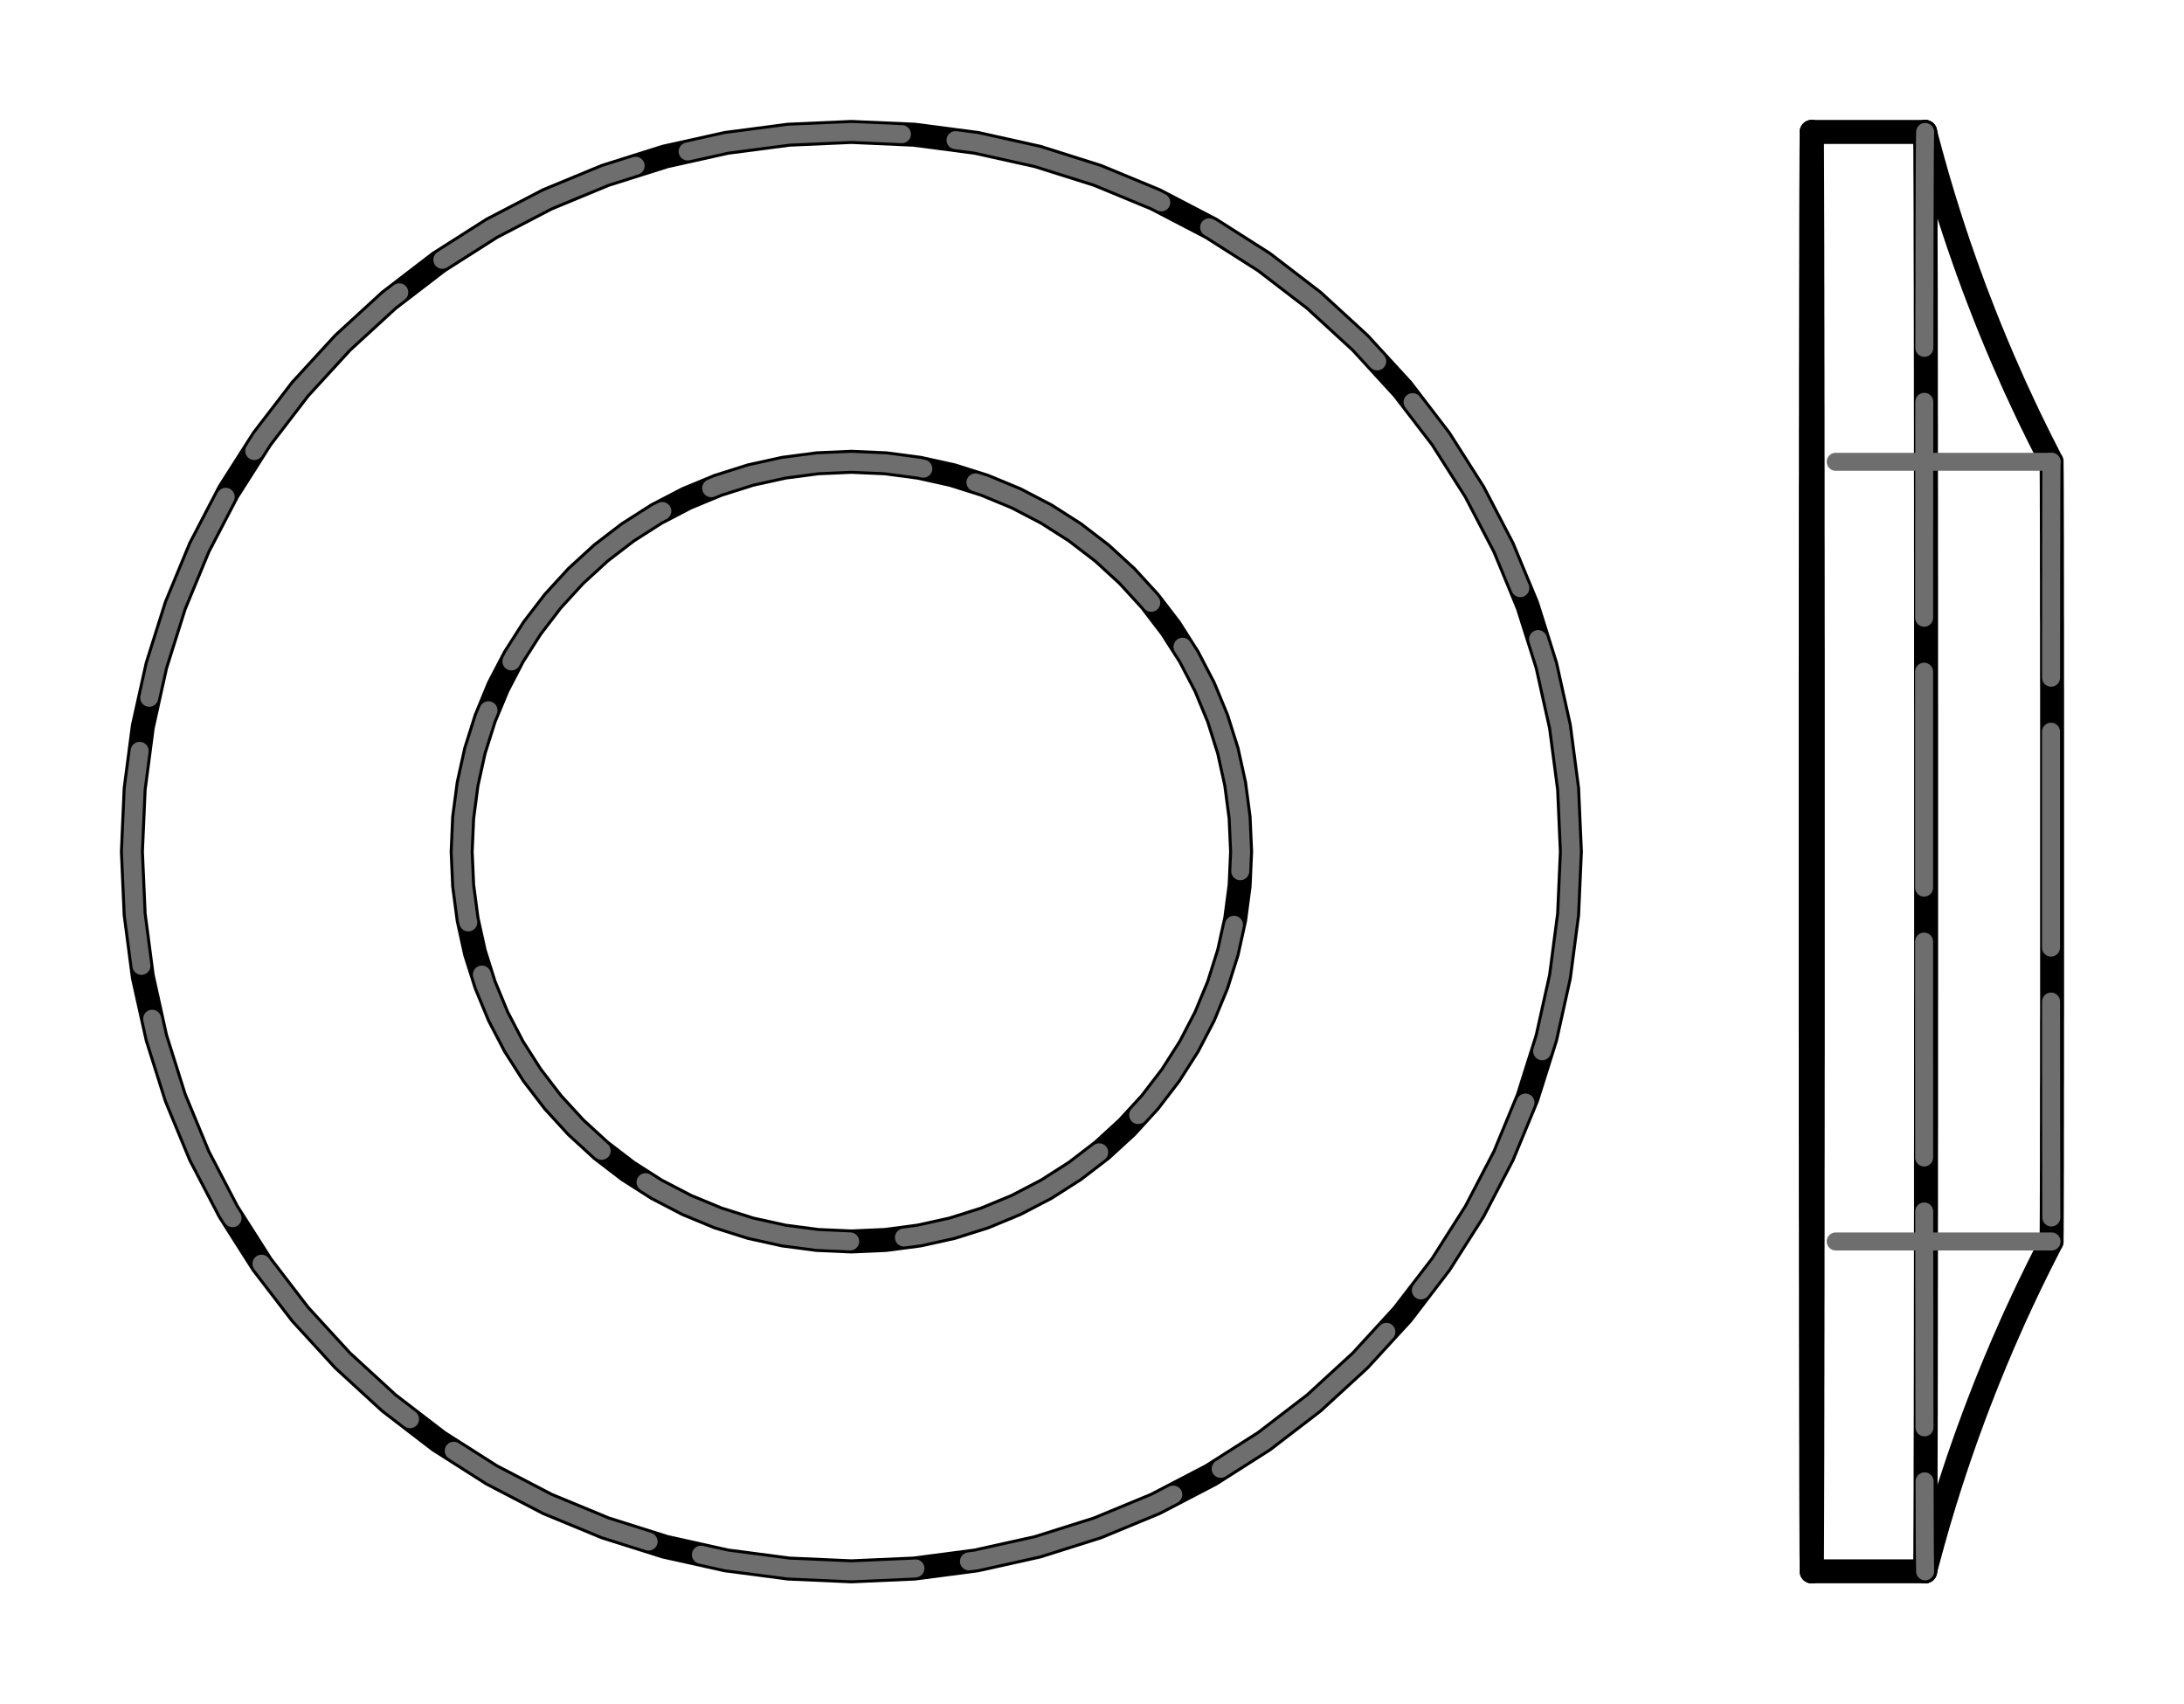
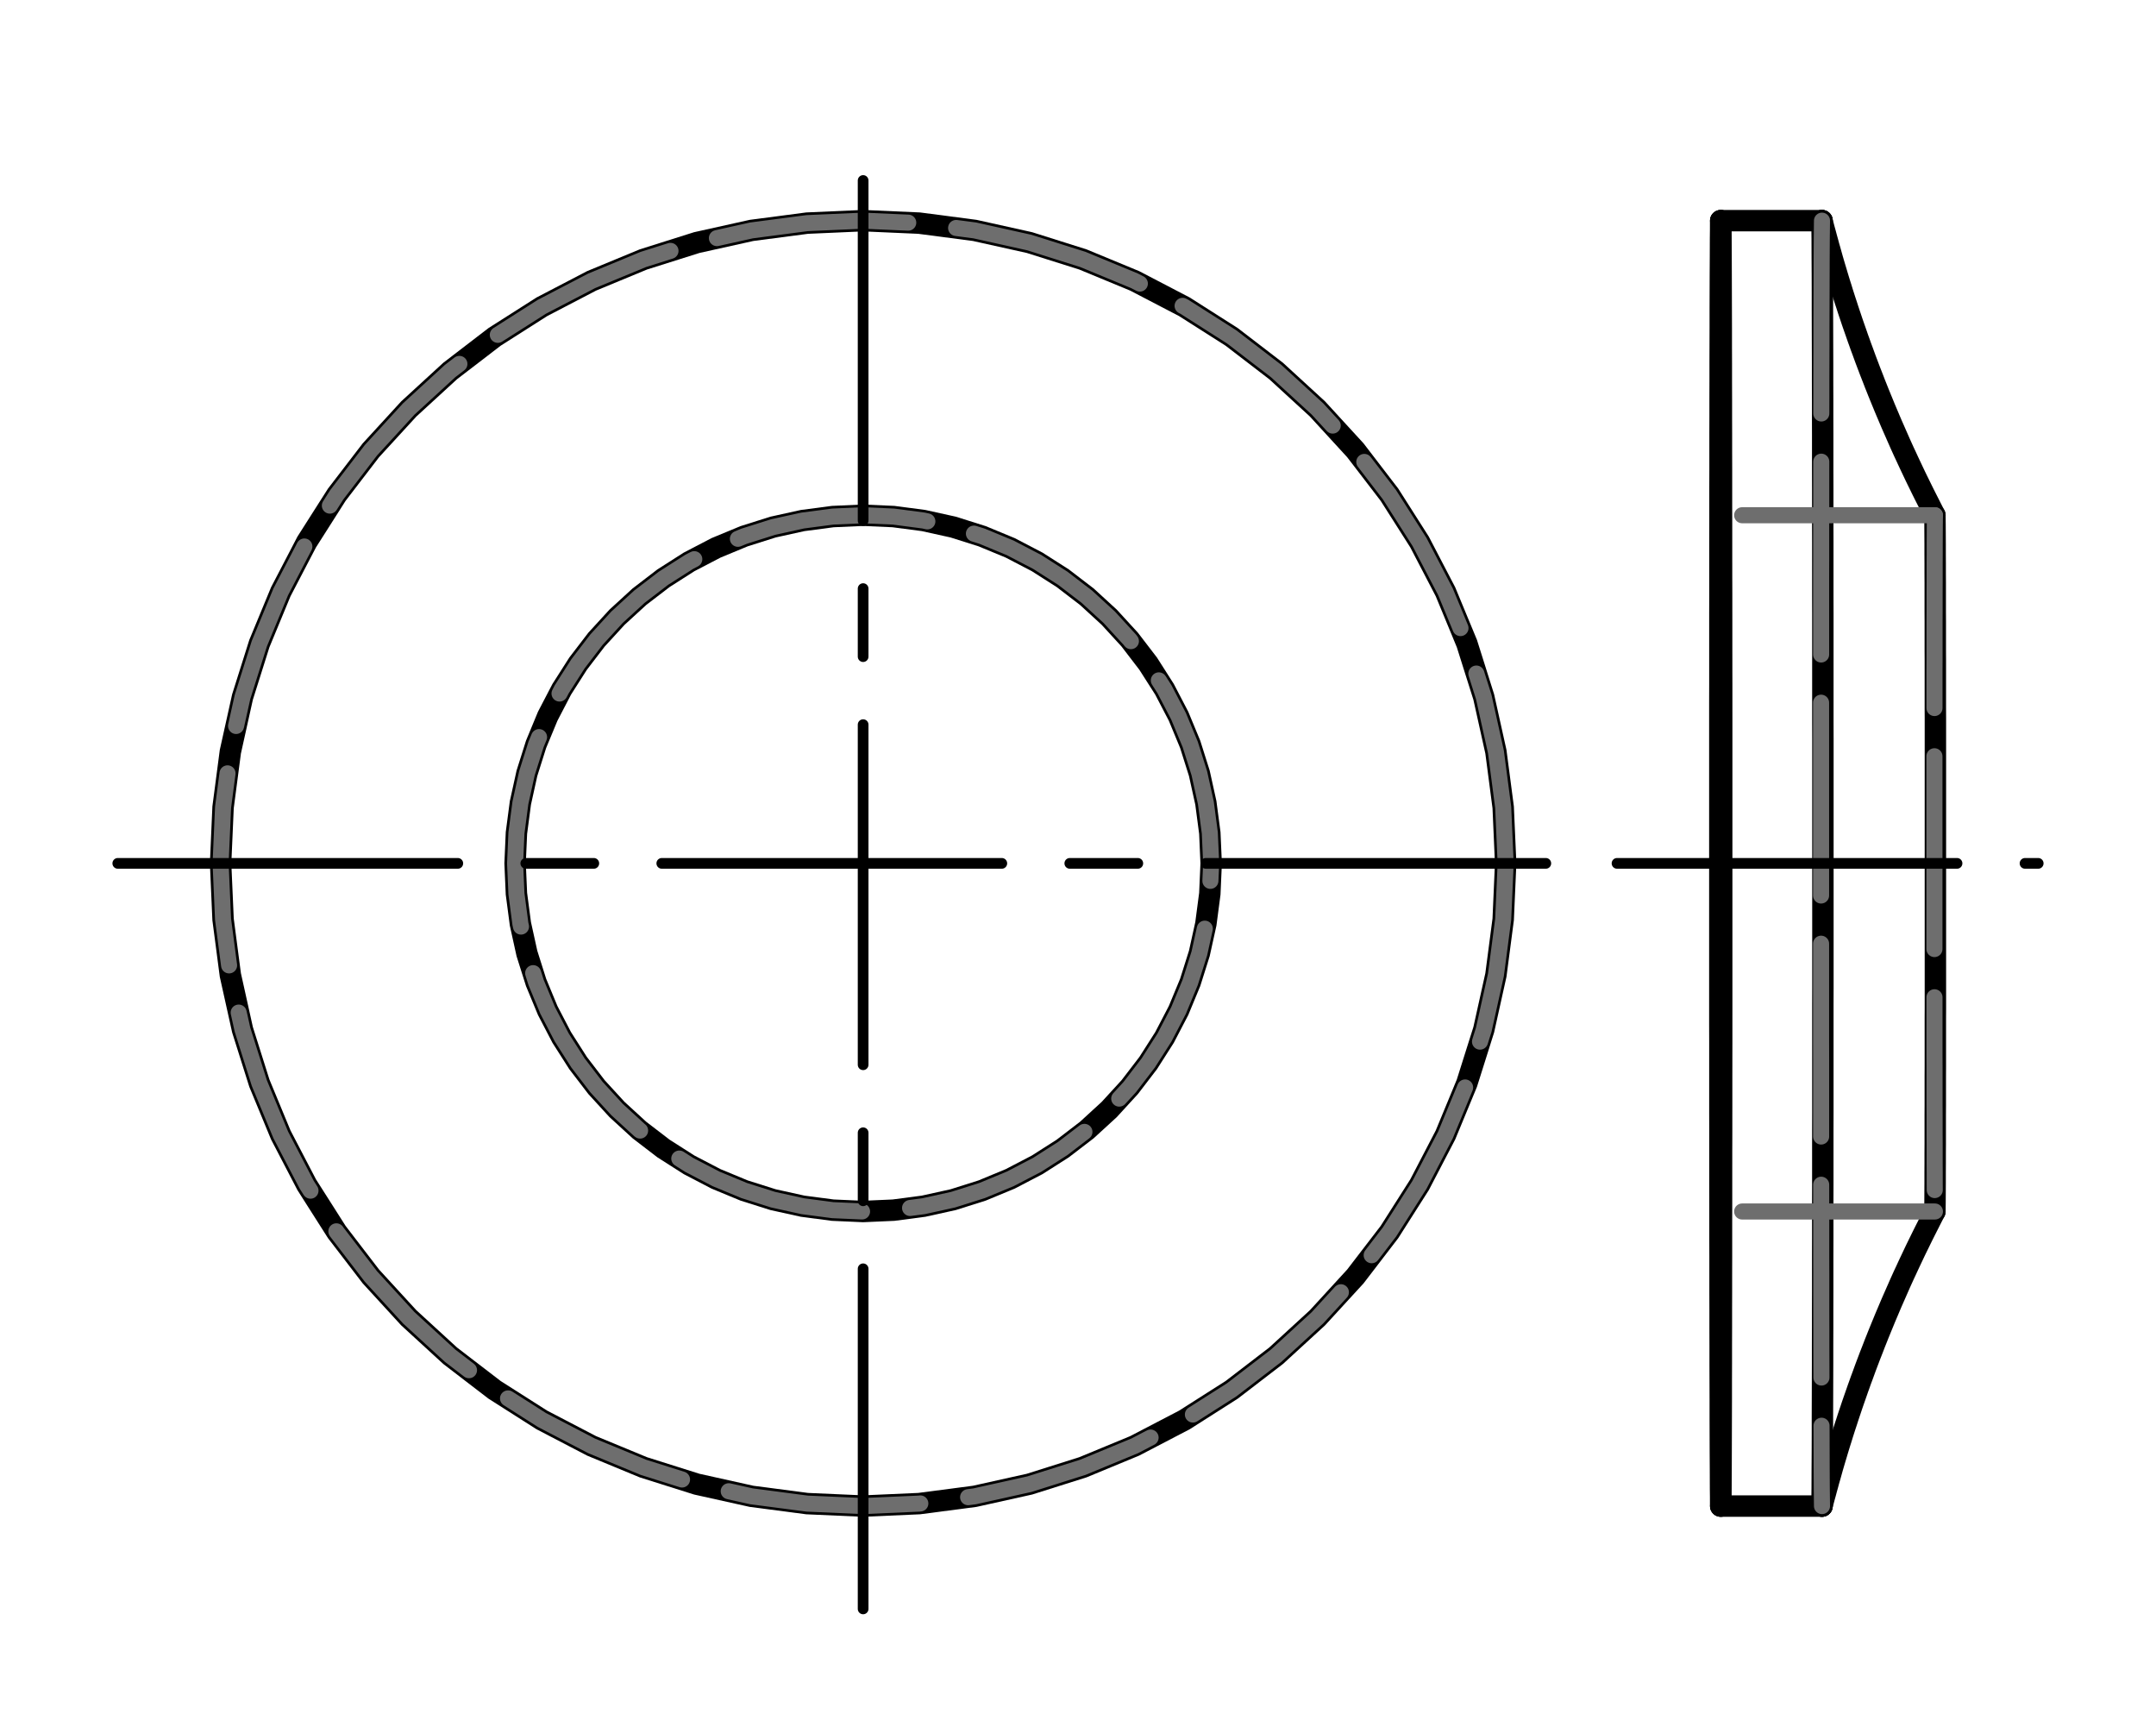
- <svg xmlns="http://www.w3.org/2000/svg" width="36.426mm" height="28.4mm" viewBox="-14.2 -14.2 36.426 28.4" version="1.1">
+ <svg xmlns="http://www.w3.org/2000/svg" width="40.266mm" height="32.24mm" viewBox="-16.12 -16.12 40.266 32.24" version="1.1">
  <g transform="scale(1,-1)" stroke-linecap="round">
    <g fill="none" stroke="rgb(0,0,0)" stroke-width="0.4" id="Visible">
      <path d="M 6.5,0.0 L 6.475,0.567 L 6.401,1.129 L 6.279,1.682 L 6.108,2.223 L 5.891,2.747 L 5.629,3.25 L 5.324,3.728 L 4.979,4.178 L 4.596,4.596 L 4.178,4.979 L 3.728,5.324 L 3.25,5.629 L 2.747,5.891 L 2.223,6.108 L 1.682,6.279 L 1.129,6.401 L 0.567,6.475 L -0.0,6.5 L -0.567,6.475 L -1.129,6.401 L -1.682,6.279 L -2.223,6.108 L -2.747,5.891 L -3.25,5.629 L -3.728,5.324 L -4.178,4.979 L -4.596,4.596 L -4.979,4.178 L -5.324,3.728 L -5.629,3.25 L -5.891,2.747 L -6.108,2.223 L -6.279,1.682 L -6.401,1.129 L -6.475,0.567 L -6.5,-0.0 L -6.475,-0.567 L -6.401,-1.129 L -6.279,-1.682 L -6.108,-2.223 L -5.891,-2.747 L -5.629,-3.25 L -5.324,-3.728 L -4.979,-4.178 L -4.596,-4.596 L -4.178,-4.979 L -3.728,-5.324 L -3.25,-5.629 L -2.747,-5.891 L -2.223,-6.108 L -1.682,-6.279 L -1.129,-6.401 L -0.567,-6.475 L 0.0,-6.5 L 0.567,-6.475 L 1.129,-6.401 L 1.682,-6.279 L 2.223,-6.108 L 2.747,-5.891 L 3.25,-5.629 L 3.728,-5.324 L 4.178,-4.979 L 4.596,-4.596 L 4.979,-4.178 L 5.324,-3.728 L 5.629,-3.25 L 5.891,-2.747 L 6.108,-2.223 L 6.279,-1.682 L 6.401,-1.129 L 6.475,-0.567 L 6.5,0.0" />
      <path d="M 12.0,0.0 L 11.954,1.046 L 11.818,2.084 L 11.591,3.106 L 11.276,4.104 L 10.876,5.071 L 10.392,6.0 L 9.83,6.883 L 9.193,7.713 L 8.485,8.485 L 7.713,9.193 L 6.883,9.83 L 6.0,10.392 L 5.071,10.876 L 4.104,11.276 L 3.106,11.591 L 2.084,11.818 L 1.046,11.954 L 0.0,12.0 L -1.046,11.954 L -2.084,11.818 L -3.106,11.591 L -4.104,11.276 L -5.071,10.876 L -6.0,10.392 L -6.883,9.83 L -7.713,9.193 L -8.485,8.485 L -9.193,7.713 L -9.83,6.883 L -10.392,6.0 L -10.876,5.071 L -11.276,4.104 L -11.591,3.106 L -11.818,2.084 L -11.954,1.046 L -12.0,0.0 L -11.954,-1.046 L -11.818,-2.084 L -11.591,-3.106 L -11.276,-4.104 L -10.876,-5.071 L -10.392,-6.0 L -9.83,-6.883 L -9.193,-7.713 L -8.485,-8.485 L -7.713,-9.193 L -6.883,-9.83 L -6.0,-10.392 L -5.071,-10.876 L -4.104,-11.276 L -3.106,-11.591 L -2.084,-11.818 L -1.046,-11.954 L -0.0,-12.0 L 1.046,-11.954 L 2.084,-11.818 L 3.106,-11.591 L 4.104,-11.276 L 5.071,-10.876 L 6.0,-10.392 L 6.883,-9.83 L 7.713,-9.193 L 8.485,-8.485 L 9.193,-7.713 L 9.83,-6.883 L 10.392,-6.0 L 10.876,-5.071 L 11.276,-4.104 L 11.591,-3.106 L 11.818,-2.084 L 11.954,-1.046 L 12.0,-0.0" />
      <path d="M 16.017,6.5 L 16.015,6.319 L 16.014,6.139 L 16.013,5.958 L 16.013,5.778 L 16.012,5.597 L 16.012,5.417 L 16.012,5.236 L 16.011,5.056 L 16.011,4.875 L 16.011,4.694 L 16.01,4.514 L 16.01,4.333 L 16.01,4.153 L 16.01,3.972 L 16.01,3.792 L 16.009,3.611 L 16.009,3.431 L 16.009,3.25 L 16.009,3.07 L 16.009,2.889 L 16.009,2.708 L 16.009,2.528 L 16.009,2.347 L 16.008,2.167 L 16.008,1.986 L 16.008,1.806 L 16.008,1.625 L 16.008,1.444 L 16.008,1.264 L 16.008,1.083 L 16.008,0.903 L 16.008,0.722 L 16.008,0.542 L 16.008,0.361 L 16.008,0.181 L 16.008,0.0 L 16.008,-0.181 L 16.008,-0.361 L 16.008,-0.542 L 16.008,-0.722 L 16.008,-0.903 L 16.008,-1.083 L 16.008,-1.264 L 16.008,-1.444 L 16.008,-1.625 L 16.008,-1.806 L 16.008,-1.986 L 16.008,-2.167 L 16.009,-2.347 L 16.009,-2.528 L 16.009,-2.708 L 16.009,-2.889 L 16.009,-3.07 L 16.009,-3.25 L 16.009,-3.431 L 16.009,-3.611 L 16.01,-3.792 L 16.01,-3.972 L 16.01,-4.153 L 16.01,-4.333 L 16.01,-4.514 L 16.011,-4.694 L 16.011,-4.875 L 16.011,-5.056 L 16.012,-5.236 L 16.012,-5.417 L 16.012,-5.597 L 16.013,-5.778 L 16.013,-5.958 L 16.014,-6.139 L 16.015,-6.319 L 16.017,-6.5" />
      <path d="M 16.017,-6.5 L 16.019,-6.319 L 16.02,-6.139 L 16.021,-5.958 L 16.021,-5.778 L 16.022,-5.597 L 16.022,-5.417 L 16.023,-5.236 L 16.023,-5.056 L 16.023,-4.875 L 16.023,-4.694 L 16.024,-4.514 L 16.024,-4.333 L 16.024,-4.153 L 16.024,-3.972 L 16.025,-3.792 L 16.025,-3.611 L 16.025,-3.431 L 16.025,-3.25 L 16.025,-3.07 L 16.025,-2.889 L 16.026,-2.708 L 16.026,-2.528 L 16.026,-2.347 L 16.026,-2.167 L 16.026,-1.986 L 16.026,-1.806 L 16.026,-1.625 L 16.026,-1.444 L 16.026,-1.264 L 16.026,-1.083 L 16.026,-0.903 L 16.026,-0.722 L 16.026,-0.542 L 16.026,-0.361 L 16.026,-0.181 L 16.026,0.0 L 16.026,0.181 L 16.026,0.361 L 16.026,0.542 L 16.026,0.722 L 16.026,0.903 L 16.026,1.083 L 16.026,1.264 L 16.026,1.444 L 16.026,1.625 L 16.026,1.806 L 16.026,1.986 L 16.026,2.167 L 16.026,2.347 L 16.026,2.528 L 16.026,2.708 L 16.025,2.889 L 16.025,3.07 L 16.025,3.25 L 16.025,3.431 L 16.025,3.611 L 16.025,3.792 L 16.024,3.972 L 16.024,4.153 L 16.024,4.333 L 16.024,4.514 L 16.023,4.694 L 16.023,4.875 L 16.023,5.056 L 16.023,5.236 L 16.022,5.417 L 16.022,5.597 L 16.021,5.778 L 16.021,5.958 L 16.02,6.139 L 16.019,6.319 L 16.017,6.5" />
      <path d="M 16.017,12.0 L 16.013,11.667 L 16.012,11.333 L 16.01,11 L 16.009,10.667 L 16.008,10.333 L 16.008,10 L 16.007,9.667 L 16.006,9.333 L 16.006,9 L 16.005,8.667 L 16.005,8.333 L 16.004,8 L 16.004,7.667 L 16.004,7.333 L 16.003,7.0 L 16.003,6.667 L 16.003,6.333 L 16.002,6.0 L 16.002,5.667 L 16.002,5.333 L 16.002,5.0 L 16.001,4.667 L 16.001,4.333 L 16.001,4.0 L 16.001,3.667 L 16.001,3.333 L 16,3.0 L 16,2.667 L 16,2.333 L 16,2.0 L 16,1.667 L 16,1.333 L 16,1.0 L 16.0,0.667 L 16.0,0.333 L 16.0,0.0 L 16.0,-0.333 L 16.0,-0.667 L 16,-1.0 L 16,-1.333 L 16,-1.667 L 16,-2.0 L 16,-2.333 L 16,-2.667 L 16,-3.0 L 16.001,-3.333 L 16.001,-3.667 L 16.001,-4.0 L 16.001,-4.333 L 16.001,-4.667 L 16.002,-5.0 L 16.002,-5.333 L 16.002,-5.667 L 16.002,-6.0 L 16.003,-6.333 L 16.003,-6.667 L 16.003,-7.0 L 16.004,-7.333 L 16.004,-7.667 L 16.004,-8.0 L 16.005,-8.333 L 16.005,-8.667 L 16.006,-9.0 L 16.006,-9.333 L 16.007,-9.667 L 16.008,-10.0 L 16.008,-10.333 L 16.009,-10.667 L 16.01,-11.0 L 16.012,-11.333 L 16.013,-11.667 L 16.017,-12.0" />
      <path d="M 16.017,-12.0 L 16.021,-11.667 L 16.023,-11.333 L 16.024,-11 L 16.025,-10.667 L 16.026,-10.333 L 16.027,-10 L 16.027,-9.667 L 16.028,-9.333 L 16.028,-9 L 16.029,-8.667 L 16.029,-8.333 L 16.03,-8 L 16.03,-7.667 L 16.031,-7.333 L 16.031,-7.0 L 16.031,-6.667 L 16.032,-6.333 L 16.032,-6.0 L 16.032,-5.667 L 16.032,-5.333 L 16.033,-5.0 L 16.033,-4.667 L 16.033,-4.333 L 16.033,-4.0 L 16.033,-3.667 L 16.034,-3.333 L 16.034,-3.0 L 16.034,-2.667 L 16.034,-2.333 L 16.034,-2.0 L 16.034,-1.667 L 16.034,-1.333 L 16.034,-1.0 L 16.034,-0.667 L 16.034,-0.333 L 16.034,0.0 L 16.034,0.333 L 16.034,0.667 L 16.034,1.0 L 16.034,1.333 L 16.034,1.667 L 16.034,2.0 L 16.034,2.333 L 16.034,2.667 L 16.034,3.0 L 16.034,3.333 L 16.033,3.667 L 16.033,4.0 L 16.033,4.333 L 16.033,4.667 L 16.033,5.0 L 16.032,5.333 L 16.032,5.667 L 16.032,6.0 L 16.032,6.333 L 16.031,6.667 L 16.031,7.0 L 16.031,7.333 L 16.03,7.667 L 16.03,8.0 L 16.029,8.333 L 16.029,8.667 L 16.028,9.0 L 16.028,9.333 L 16.027,9.667 L 16.027,10.0 L 16.026,10.333 L 16.025,10.667 L 16.024,11.0 L 16.023,11.333 L 16.021,11.667 L 16.017,12.0" />
      <path d="M 17.908,-12.0 L 17.908,-12.0 L 17.908,-12 L 17.908,-12" />
      <path d="M 17.908,-12 L 17.912,-11.666 L 17.913,-11.333 L 17.915,-11 L 17.916,-10.667 L 17.916,-10.333 L 17.917,-10 L 17.918,-9.667 L 17.919,-9.333 L 17.919,-9 L 17.92,-8.667 L 17.92,-8.333 L 17.921,-8 L 17.921,-7.667 L 17.921,-7.333 L 17.922,-7 L 17.922,-6.667 L 17.922,-6.333 L 17.923,-6 L 17.923,-5.667 L 17.923,-5.333 L 17.923,-5.0 L 17.924,-4.667 L 17.924,-4.333 L 17.924,-4.0 L 17.924,-3.667 L 17.924,-3.333 L 17.924,-3.0 L 17.924,-2.667 L 17.925,-2.333 L 17.925,-2.0 L 17.925,-1.667 L 17.925,-1.333 L 17.925,-1.0 L 17.925,-0.667 L 17.925,-0.333 L 17.925,0.0 L 17.925,0.333 L 17.925,0.667 L 17.925,1.0 L 17.925,1.333 L 17.925,1.667 L 17.925,2.0 L 17.925,2.333 L 17.924,2.667 L 17.924,3.0 L 17.924,3.333 L 17.924,3.667 L 17.924,4.0 L 17.924,4.333 L 17.924,4.667 L 17.923,5 L 17.923,5.333 L 17.923,5.667 L 17.923,6 L 17.922,6.333 L 17.922,6.667 L 17.922,7 L 17.921,7.333 L 17.921,7.667 L 17.921,8 L 17.92,8.333 L 17.92,8.667 L 17.919,9 L 17.919,9.333 L 17.918,9.667 L 17.917,10 L 17.916,10.333 L 17.916,10.666 L 17.915,11 L 17.913,11.333 L 17.912,11.666 L 17.908,12" />
      <path d="M 17.908,12 L 17.908,12 L 17.908,12.0 L 17.908,12.0" />
      <path d="M 16.017,12.0 L 16.043,12.0 L 16.07,12.0 L 16.096,12.0 L 16.122,12.0 L 16.148,12.0 L 16.175,12.0 L 16.201,12.0 L 16.227,12.0 L 16.253,12.0 L 16.28,12.0 L 16.306,12.0 L 16.332,12.0 L 16.358,12.0 L 16.385,12.0 L 16.411,12.0 L 16.437,12.0 L 16.463,12.0 L 16.49,12.0 L 16.516,12.0 L 16.542,12.0 L 16.569,12.0 L 16.595,12.0 L 16.621,12.0 L 16.647,12.0 L 16.674,12.0 L 16.7,12.0 L 16.726,12.0 L 16.752,12.0 L 16.779,12.0 L 16.805,12.0 L 16.831,12.0 L 16.857,12.0 L 16.884,12.0 L 16.91,12.0 L 16.936,12.0 L 16.962,12.0 L 16.989,12.0 L 17.015,12.0 L 17.041,12.0 L 17.067,12.0 L 17.094,12.0 L 17.12,12.0 L 17.146,12.0 L 17.172,12.0 L 17.199,12.0 L 17.225,12.0 L 17.251,12.0 L 17.278,12.0 L 17.304,12.0 L 17.33,12.0 L 17.356,12.0 L 17.383,12.0 L 17.409,12.0 L 17.435,12.0 L 17.461,12.0 L 17.488,12.0 L 17.514,12.0 L 17.54,12.0 L 17.567,12.0 L 17.593,12.0 L 17.619,12.0 L 17.645,12.0 L 17.672,12.0 L 17.698,12.0 L 17.724,12.0 L 17.75,12.0 L 17.776,12.0 L 17.803,12.0 L 17.829,12.0 L 17.855,12.0 L 17.882,12.0 L 17.908,12.0" />
      <path d="M 20.017,-6.5 L 20.019,-6.319 L 20.02,-6.139 L 20.021,-5.958 L 20.021,-5.778 L 20.022,-5.597 L 20.022,-5.417 L 20.023,-5.236 L 20.023,-5.056 L 20.023,-4.875 L 20.023,-4.694 L 20.024,-4.514 L 20.024,-4.333 L 20.024,-4.153 L 20.024,-3.972 L 20.025,-3.792 L 20.025,-3.611 L 20.025,-3.431 L 20.025,-3.25 L 20.025,-3.07 L 20.025,-2.889 L 20.026,-2.708 L 20.026,-2.528 L 20.026,-2.347 L 20.026,-2.167 L 20.026,-1.986 L 20.026,-1.806 L 20.026,-1.625 L 20.026,-1.444 L 20.026,-1.264 L 20.026,-1.083 L 20.026,-0.903 L 20.026,-0.722 L 20.026,-0.542 L 20.026,-0.361 L 20.026,-0.181 L 20.026,0.0 L 20.026,0.181 L 20.026,0.361 L 20.026,0.542 L 20.026,0.722 L 20.026,0.903 L 20.026,1.083 L 20.026,1.264 L 20.026,1.444 L 20.026,1.625 L 20.026,1.806 L 20.026,1.986 L 20.026,2.167 L 20.026,2.347 L 20.026,2.528 L 20.026,2.708 L 20.025,2.889 L 20.025,3.069 L 20.025,3.25 L 20.025,3.431 L 20.025,3.611 L 20.025,3.792 L 20.024,3.972 L 20.024,4.153 L 20.024,4.333 L 20.024,4.514 L 20.023,4.694 L 20.023,4.875 L 20.023,5.056 L 20.023,5.236 L 20.022,5.417 L 20.022,5.597 L 20.021,5.778 L 20.021,5.958 L 20.02,6.139 L 20.019,6.319 L 20.017,6.5" />
      <path d="M 16.017,-12.0 L 16.043,-12.0 L 16.07,-12.0 L 16.096,-12.0 L 16.122,-12.0 L 16.148,-12.0 L 16.175,-12.0 L 16.201,-12.0 L 16.227,-12.0 L 16.253,-12.0 L 16.28,-12.0 L 16.306,-12.0 L 16.332,-12.0 L 16.358,-12.0 L 16.385,-12.0 L 16.411,-12.0 L 16.437,-12.0 L 16.463,-12.0 L 16.49,-12.0 L 16.516,-12.0 L 16.542,-12.0 L 16.569,-12.0 L 16.595,-12.0 L 16.621,-12.0 L 16.647,-12.0 L 16.674,-12.0 L 16.7,-12.0 L 16.726,-12.0 L 16.752,-12.0 L 16.779,-12.0 L 16.805,-12.0 L 16.831,-12.0 L 16.857,-12.0 L 16.884,-12.0 L 16.91,-12.0 L 16.936,-12.0 L 16.962,-12.0 L 16.989,-12.0 L 17.015,-12.0 L 17.041,-12.0 L 17.067,-12.0 L 17.094,-12.0 L 17.12,-12.0 L 17.146,-12.0 L 17.172,-12.0 L 17.199,-12.0 L 17.225,-12.0 L 17.251,-12.0 L 17.278,-12.0 L 17.304,-12.0 L 17.33,-12.0 L 17.356,-12.0 L 17.383,-12.0 L 17.409,-12.0 L 17.435,-12.0 L 17.461,-12.0 L 17.488,-12.0 L 17.514,-12.0 L 17.54,-12.0 L 17.567,-12.0 L 17.593,-12.0 L 17.619,-12.0 L 17.645,-12.0 L 17.672,-12.0 L 17.698,-12.0 L 17.724,-12.0 L 17.75,-12.0 L 17.776,-12.0 L 17.803,-12.0 L 17.829,-12.0 L 17.855,-12.0 L 17.882,-12.0 L 17.908,-12.0" />
      <path d="M 17.908,-12 L 17.928,-11.921 L 17.949,-11.841 L 17.971,-11.762 L 17.992,-11.683 L 18.014,-11.604 L 18.035,-11.525 L 18.058,-11.446 L 18.08,-11.367 L 18.102,-11.288 L 18.125,-11.209 L 18.148,-11.131 L 18.172,-11.052 L 18.195,-10.974 L 18.219,-10.895 L 18.243,-10.817 L 18.268,-10.739 L 18.292,-10.66 L 18.317,-10.582 L 18.342,-10.504 L 18.368,-10.426 L 18.393,-10.348 L 18.419,-10.27 L 18.445,-10.193 L 18.471,-10.115 L 18.498,-10.037 L 18.525,-9.96 L 18.552,-9.883 L 18.579,-9.805 L 18.607,-9.728 L 18.634,-9.651 L 18.663,-9.574 L 18.691,-9.497 L 18.719,-9.42 L 18.748,-9.343 L 18.777,-9.267 L 18.806,-9.19 L 18.836,-9.114 L 18.866,-9.037 L 18.895,-8.961 L 18.926,-8.884 L 18.956,-8.808 L 18.987,-8.732 L 19.018,-8.656 L 19.049,-8.581 L 19.08,-8.505 L 19.112,-8.429 L 19.144,-8.354 L 19.176,-8.278 L 19.208,-8.203 L 19.241,-8.128 L 19.274,-8.053 L 19.307,-7.978 L 19.34,-7.903 L 19.373,-7.828 L 19.407,-7.753 L 19.441,-7.678 L 19.476,-7.604 L 19.51,-7.53 L 19.545,-7.455 L 19.58,-7.381 L 19.615,-7.307 L 19.65,-7.233 L 19.686,-7.159 L 19.722,-7.086 L 19.758,-7.012 L 19.794,-6.939 L 19.831,-6.865 L 19.868,-6.792 L 19.905,-6.719 L 19.942,-6.646 L 19.979,-6.573 L 20.017,-6.5" />
      <path d="M 17.908,12 L 17.928,11.921 L 17.949,11.841 L 17.971,11.762 L 17.992,11.683 L 18.014,11.604 L 18.035,11.525 L 18.058,11.446 L 18.08,11.367 L 18.102,11.288 L 18.125,11.209 L 18.148,11.131 L 18.172,11.052 L 18.195,10.974 L 18.219,10.895 L 18.243,10.817 L 18.268,10.739 L 18.292,10.66 L 18.317,10.582 L 18.342,10.504 L 18.368,10.426 L 18.393,10.348 L 18.419,10.27 L 18.445,10.193 L 18.471,10.115 L 18.498,10.037 L 18.525,9.96 L 18.552,9.883 L 18.579,9.805 L 18.607,9.728 L 18.634,9.651 L 18.663,9.574 L 18.691,9.497 L 18.719,9.42 L 18.748,9.343 L 18.777,9.267 L 18.806,9.19 L 18.836,9.114 L 18.866,9.037 L 18.895,8.961 L 18.926,8.884 L 18.956,8.808 L 18.987,8.732 L 19.018,8.656 L 19.049,8.581 L 19.08,8.505 L 19.112,8.429 L 19.144,8.354 L 19.176,8.278 L 19.208,8.203 L 19.241,8.128 L 19.274,8.053 L 19.307,7.978 L 19.34,7.903 L 19.373,7.828 L 19.407,7.753 L 19.441,7.678 L 19.476,7.604 L 19.51,7.53 L 19.545,7.455 L 19.58,7.381 L 19.615,7.307 L 19.65,7.233 L 19.686,7.159 L 19.722,7.086 L 19.758,7.012 L 19.794,6.939 L 19.831,6.865 L 19.868,6.792 L 19.905,6.719 L 19.942,6.646 L 19.979,6.573 L 20.017,6.5" />
    </g>
    <g fill="none" stroke="rgb(110,110,110)" stroke-width="0.3" id="Hidden" stroke-dasharray="3.6 0.9">
      <path d="M 12.0,0.0 L 11.954,1.046 L 11.818,2.084 L 11.591,3.106 L 11.276,4.104 L 10.876,5.071 L 10.392,6.0 L 9.83,6.883 L 9.193,7.713 L 8.485,8.485 L 7.713,9.193 L 6.883,9.83 L 6.0,10.392 L 5.071,10.876 L 4.104,11.276 L 3.106,11.591 L 2.084,11.818 L 1.046,11.954 L 0.0,12.0 L -1.046,11.954 L -2.084,11.818 L -3.106,11.591 L -4.104,11.276 L -5.071,10.876 L -6.0,10.392 L -6.883,9.83 L -7.713,9.193 L -8.485,8.485 L -9.193,7.713 L -9.83,6.883 L -10.392,6.0 L -10.876,5.071 L -11.276,4.104 L -11.591,3.106 L -11.818,2.084 L -11.954,1.046 L -12.0,0.0 L -11.954,-1.046 L -11.818,-2.084 L -11.591,-3.106 L -11.276,-4.104 L -10.876,-5.071 L -10.392,-6.0 L -9.83,-6.883 L -9.193,-7.713 L -8.485,-8.485 L -7.713,-9.193 L -6.883,-9.83 L -6.0,-10.392 L -5.071,-10.876 L -4.104,-11.276 L -3.106,-11.591 L -2.084,-11.818 L -1.046,-11.954 L -0.0,-12.0 L 1.046,-11.954 L 2.084,-11.818 L 3.106,-11.591 L 4.104,-11.276 L 5.071,-10.876 L 6.0,-10.392 L 6.883,-9.83 L 7.713,-9.193 L 8.485,-8.485 L 9.193,-7.713 L 9.83,-6.883 L 10.392,-6.0 L 10.876,-5.071 L 11.276,-4.104 L 11.591,-3.106 L 11.818,-2.084 L 11.954,-1.046 L 12.0,-0.0" />
      <path d="M 6.5,0.0 L 6.475,0.567 L 6.401,1.129 L 6.279,1.682 L 6.108,2.223 L 5.891,2.747 L 5.629,3.25 L 5.324,3.728 L 4.979,4.178 L 4.596,4.596 L 4.178,4.979 L 3.728,5.324 L 3.25,5.629 L 2.747,5.891 L 2.223,6.108 L 1.682,6.279 L 1.129,6.401 L 0.567,6.475 L -0.0,6.5 L -0.567,6.475 L -1.129,6.401 L -1.682,6.279 L -2.223,6.108 L -2.747,5.891 L -3.25,5.629 L -3.728,5.324 L -4.178,4.979 L -4.596,4.596 L -4.979,4.178 L -5.324,3.728 L -5.629,3.25 L -5.891,2.747 L -6.108,2.223 L -6.279,1.682 L -6.401,1.129 L -6.475,0.567 L -6.5,-0.0 L -6.475,-0.567 L -6.401,-1.129 L -6.279,-1.682 L -6.108,-2.223 L -5.891,-2.747 L -5.629,-3.25 L -5.324,-3.728 L -4.979,-4.178 L -4.596,-4.596 L -4.178,-4.979 L -3.728,-5.324 L -3.25,-5.629 L -2.747,-5.891 L -2.223,-6.108 L -1.682,-6.279 L -1.129,-6.401 L -0.567,-6.475 L 0.0,-6.5 L 0.567,-6.475 L 1.129,-6.401 L 1.682,-6.279 L 2.223,-6.108 L 2.747,-5.891 L 3.25,-5.629 L 3.728,-5.324 L 4.178,-4.979 L 4.596,-4.596 L 4.979,-4.178 L 5.324,-3.728 L 5.629,-3.25 L 5.891,-2.747 L 6.108,-2.223 L 6.279,-1.682 L 6.401,-1.129 L 6.475,-0.567 L 6.5,0.0" />
      <path d="M 17.908,12.0 L 17.904,11.667 L 17.902,11.333 L 17.901,11 L 17.9,10.667 L 17.899,10.333 L 17.898,10 L 17.898,9.667 L 17.897,9.333 L 17.896,9 L 17.896,8.667 L 17.895,8.333 L 17.895,8 L 17.895,7.667 L 17.894,7.333 L 17.894,7.0 L 17.894,6.667 L 17.893,6.333 L 17.893,6.0 L 17.893,5.667 L 17.892,5.333 L 17.892,5.0 L 17.892,4.667 L 17.892,4.333 L 17.892,4.0 L 17.892,3.667 L 17.891,3.333 L 17.891,3.0 L 17.891,2.667 L 17.891,2.333 L 17.891,2.0 L 17.891,1.667 L 17.891,1.333 L 17.891,1.0 L 17.891,0.667 L 17.891,0.333 L 17.891,0.0 L 17.891,-0.333 L 17.891,-0.667 L 17.891,-1.0 L 17.891,-1.333 L 17.891,-1.667 L 17.891,-2.0 L 17.891,-2.333 L 17.891,-2.667 L 17.891,-3.0 L 17.891,-3.333 L 17.892,-3.667 L 17.892,-4.0 L 17.892,-4.333 L 17.892,-4.667 L 17.892,-5.0 L 17.892,-5.333 L 17.893,-5.667 L 17.893,-6.0 L 17.893,-6.333 L 17.894,-6.667 L 17.894,-7.0 L 17.894,-7.333 L 17.895,-7.667 L 17.895,-8.0 L 17.895,-8.333 L 17.896,-8.667 L 17.896,-9.0 L 17.897,-9.333 L 17.898,-9.667 L 17.898,-10.0 L 17.899,-10.333 L 17.9,-10.667 L 17.901,-11.0 L 17.902,-11.333 L 17.904,-11.667 L 17.908,-12.0" />
      <path d="M 20.017,6.5 L 20.015,6.319 L 20.014,6.139 L 20.013,5.958 L 20.013,5.778 L 20.012,5.597 L 20.012,5.417 L 20.012,5.236 L 20.011,5.056 L 20.011,4.875 L 20.011,4.694 L 20.01,4.514 L 20.01,4.333 L 20.01,4.153 L 20.01,3.972 L 20.01,3.792 L 20.009,3.611 L 20.009,3.431 L 20.009,3.25 L 20.009,3.07 L 20.009,2.889 L 20.009,2.708 L 20.009,2.528 L 20.009,2.347 L 20.008,2.167 L 20.008,1.986 L 20.008,1.806 L 20.008,1.625 L 20.008,1.444 L 20.008,1.264 L 20.008,1.083 L 20.008,0.903 L 20.008,0.722 L 20.008,0.542 L 20.008,0.361 L 20.008,0.181 L 20.008,0.0 L 20.008,-0.181 L 20.008,-0.361 L 20.008,-0.542 L 20.008,-0.722 L 20.008,-0.903 L 20.008,-1.083 L 20.008,-1.264 L 20.008,-1.444 L 20.008,-1.625 L 20.008,-1.806 L 20.008,-1.986 L 20.008,-2.167 L 20.009,-2.347 L 20.009,-2.528 L 20.009,-2.708 L 20.009,-2.889 L 20.009,-3.07 L 20.009,-3.25 L 20.009,-3.431 L 20.009,-3.611 L 20.01,-3.792 L 20.01,-3.972 L 20.01,-4.153 L 20.01,-4.333 L 20.01,-4.514 L 20.011,-4.694 L 20.011,-4.875 L 20.011,-5.056 L 20.012,-5.236 L 20.012,-5.417 L 20.012,-5.597 L 20.013,-5.778 L 20.013,-5.958 L 20.014,-6.139 L 20.015,-6.319 L 20.017,-6.5" />
      <path d="M 20.017,6.5 L 19.962,6.5 L 19.906,6.5 L 19.85,6.5 L 19.795,6.5 L 19.739,6.5 L 19.684,6.5 L 19.628,6.5 L 19.573,6.5 L 19.517,6.5 L 19.462,6.5 L 19.406,6.5 L 19.35,6.5 L 19.295,6.5 L 19.239,6.5 L 19.184,6.5 L 19.128,6.5 L 19.073,6.5 L 19.017,6.5 L 18.962,6.5 L 18.906,6.5 L 18.85,6.5 L 18.795,6.5 L 18.739,6.5 L 18.684,6.5 L 18.628,6.5 L 18.573,6.5 L 18.517,6.5 L 18.462,6.5 L 18.406,6.5 L 18.35,6.5 L 18.295,6.5 L 18.239,6.5 L 18.184,6.5 L 18.128,6.5 L 18.073,6.5 L 18.017,6.5 L 17.962,6.5 L 17.906,6.5 L 17.85,6.5 L 17.795,6.5 L 17.739,6.5 L 17.684,6.5 L 17.628,6.5 L 17.573,6.5 L 17.517,6.5 L 17.462,6.5 L 17.406,6.5 L 17.35,6.5 L 17.295,6.5 L 17.239,6.5 L 17.184,6.5 L 17.128,6.5 L 17.073,6.5 L 17.017,6.5 L 16.962,6.5 L 16.906,6.5 L 16.85,6.5 L 16.795,6.5 L 16.739,6.5 L 16.684,6.5 L 16.628,6.5 L 16.573,6.5 L 16.517,6.5 L 16.462,6.5 L 16.406,6.5 L 16.35,6.5 L 16.295,6.5 L 16.239,6.5 L 16.184,6.5 L 16.128,6.5 L 16.073,6.5 L 16.017,6.5" />
      <path d="M 20.017,-6.5 L 19.962,-6.5 L 19.906,-6.5 L 19.85,-6.5 L 19.795,-6.5 L 19.739,-6.5 L 19.684,-6.5 L 19.628,-6.5 L 19.573,-6.5 L 19.517,-6.5 L 19.462,-6.5 L 19.406,-6.5 L 19.35,-6.5 L 19.295,-6.5 L 19.239,-6.5 L 19.184,-6.5 L 19.128,-6.5 L 19.073,-6.5 L 19.017,-6.5 L 18.962,-6.5 L 18.906,-6.5 L 18.85,-6.5 L 18.795,-6.5 L 18.739,-6.5 L 18.684,-6.5 L 18.628,-6.5 L 18.573,-6.5 L 18.517,-6.5 L 18.462,-6.5 L 18.406,-6.5 L 18.35,-6.5 L 18.295,-6.5 L 18.239,-6.5 L 18.184,-6.5 L 18.128,-6.5 L 18.073,-6.5 L 18.017,-6.5 L 17.962,-6.5 L 17.906,-6.5 L 17.85,-6.5 L 17.795,-6.5 L 17.739,-6.5 L 17.684,-6.5 L 17.628,-6.5 L 17.573,-6.5 L 17.517,-6.5 L 17.462,-6.5 L 17.406,-6.5 L 17.35,-6.5 L 17.295,-6.5 L 17.239,-6.5 L 17.184,-6.5 L 17.128,-6.5 L 17.073,-6.5 L 17.017,-6.5 L 16.962,-6.5 L 16.906,-6.5 L 16.85,-6.5 L 16.795,-6.5 L 16.739,-6.5 L 16.684,-6.5 L 16.628,-6.5 L 16.573,-6.5 L 16.517,-6.5 L 16.462,-6.5 L 16.406,-6.5 L 16.35,-6.5 L 16.295,-6.5 L 16.239,-6.5 L 16.184,-6.5 L 16.128,-6.5 L 16.073,-6.5 L 16.017,-6.5" />
    </g>
+     <g fill="none" stroke="rgb(0,0,0)" stroke-width="0.2" id="Center" stroke-dasharray="6.35 1.27 1.27 1.27">
+       <line x1="-13.92" y1="0.0" x2="13.92" y2="0.0" />
+       <line x1="0.0" y1="-13.92" x2="0.0" y2="13.92" />
+       <line x1="14.08" y1="0.0" x2="21.946" y2="0.0" />
+     </g>
  </g>
</svg>
